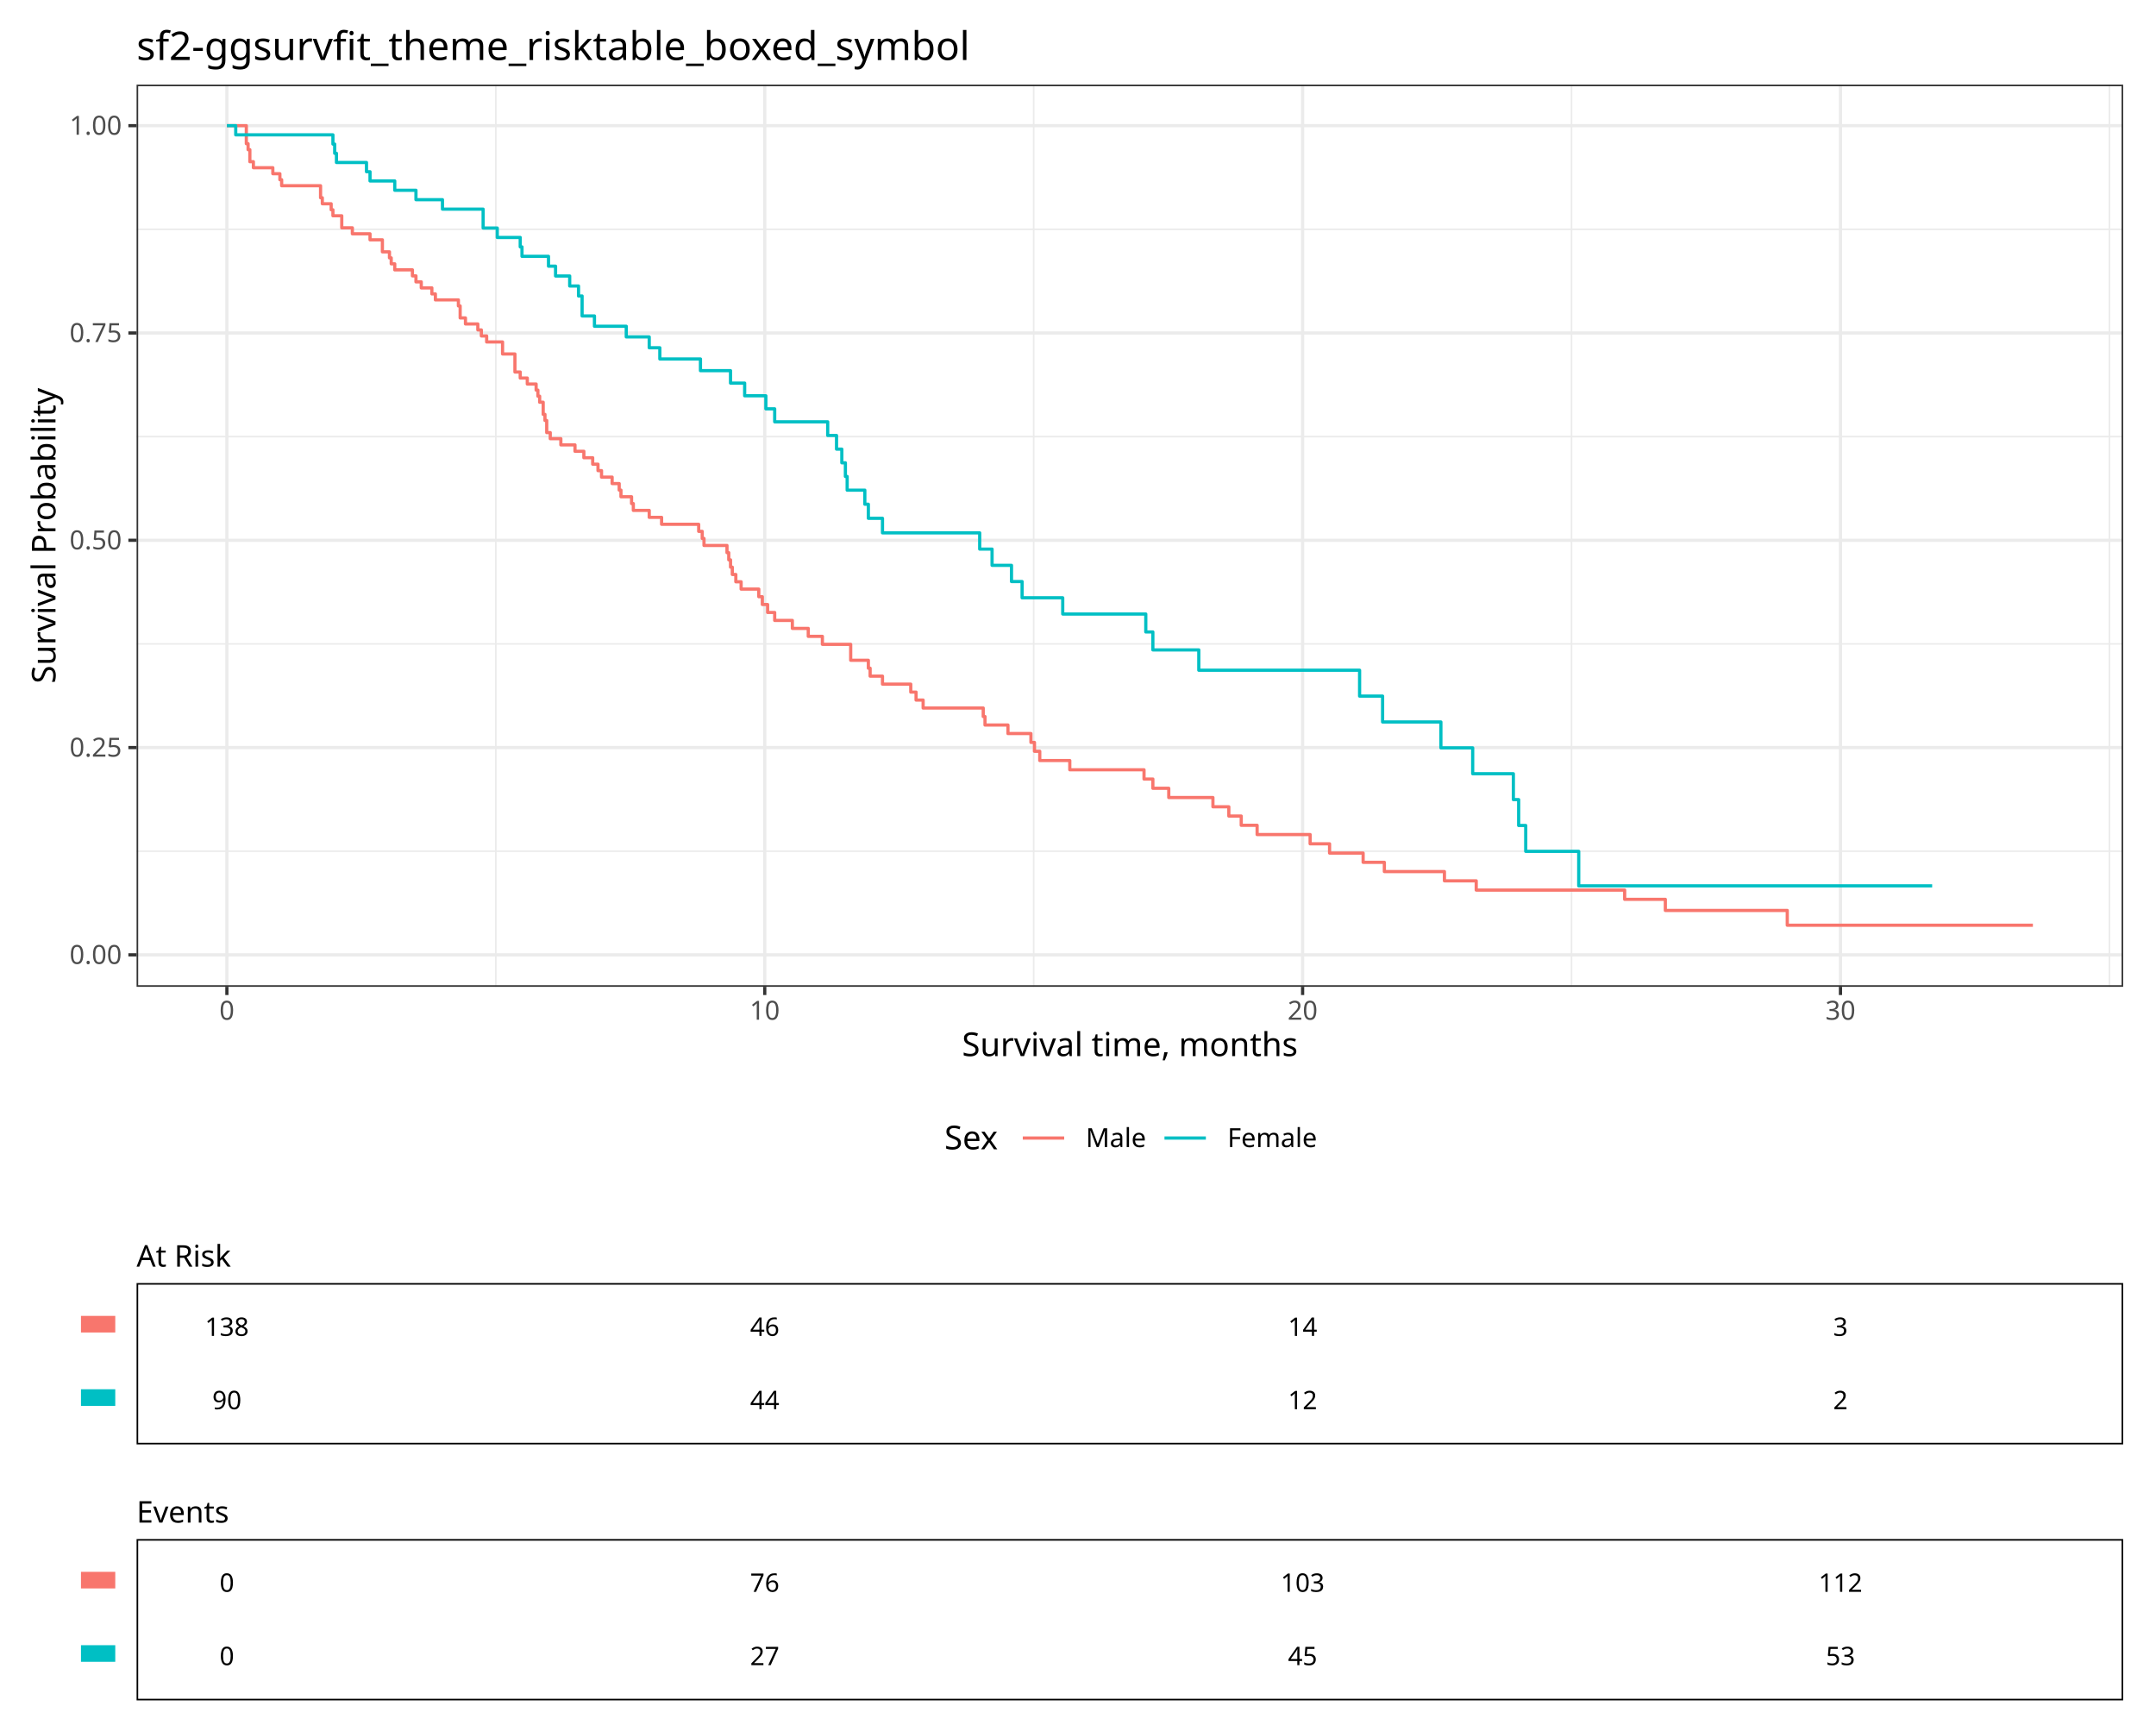
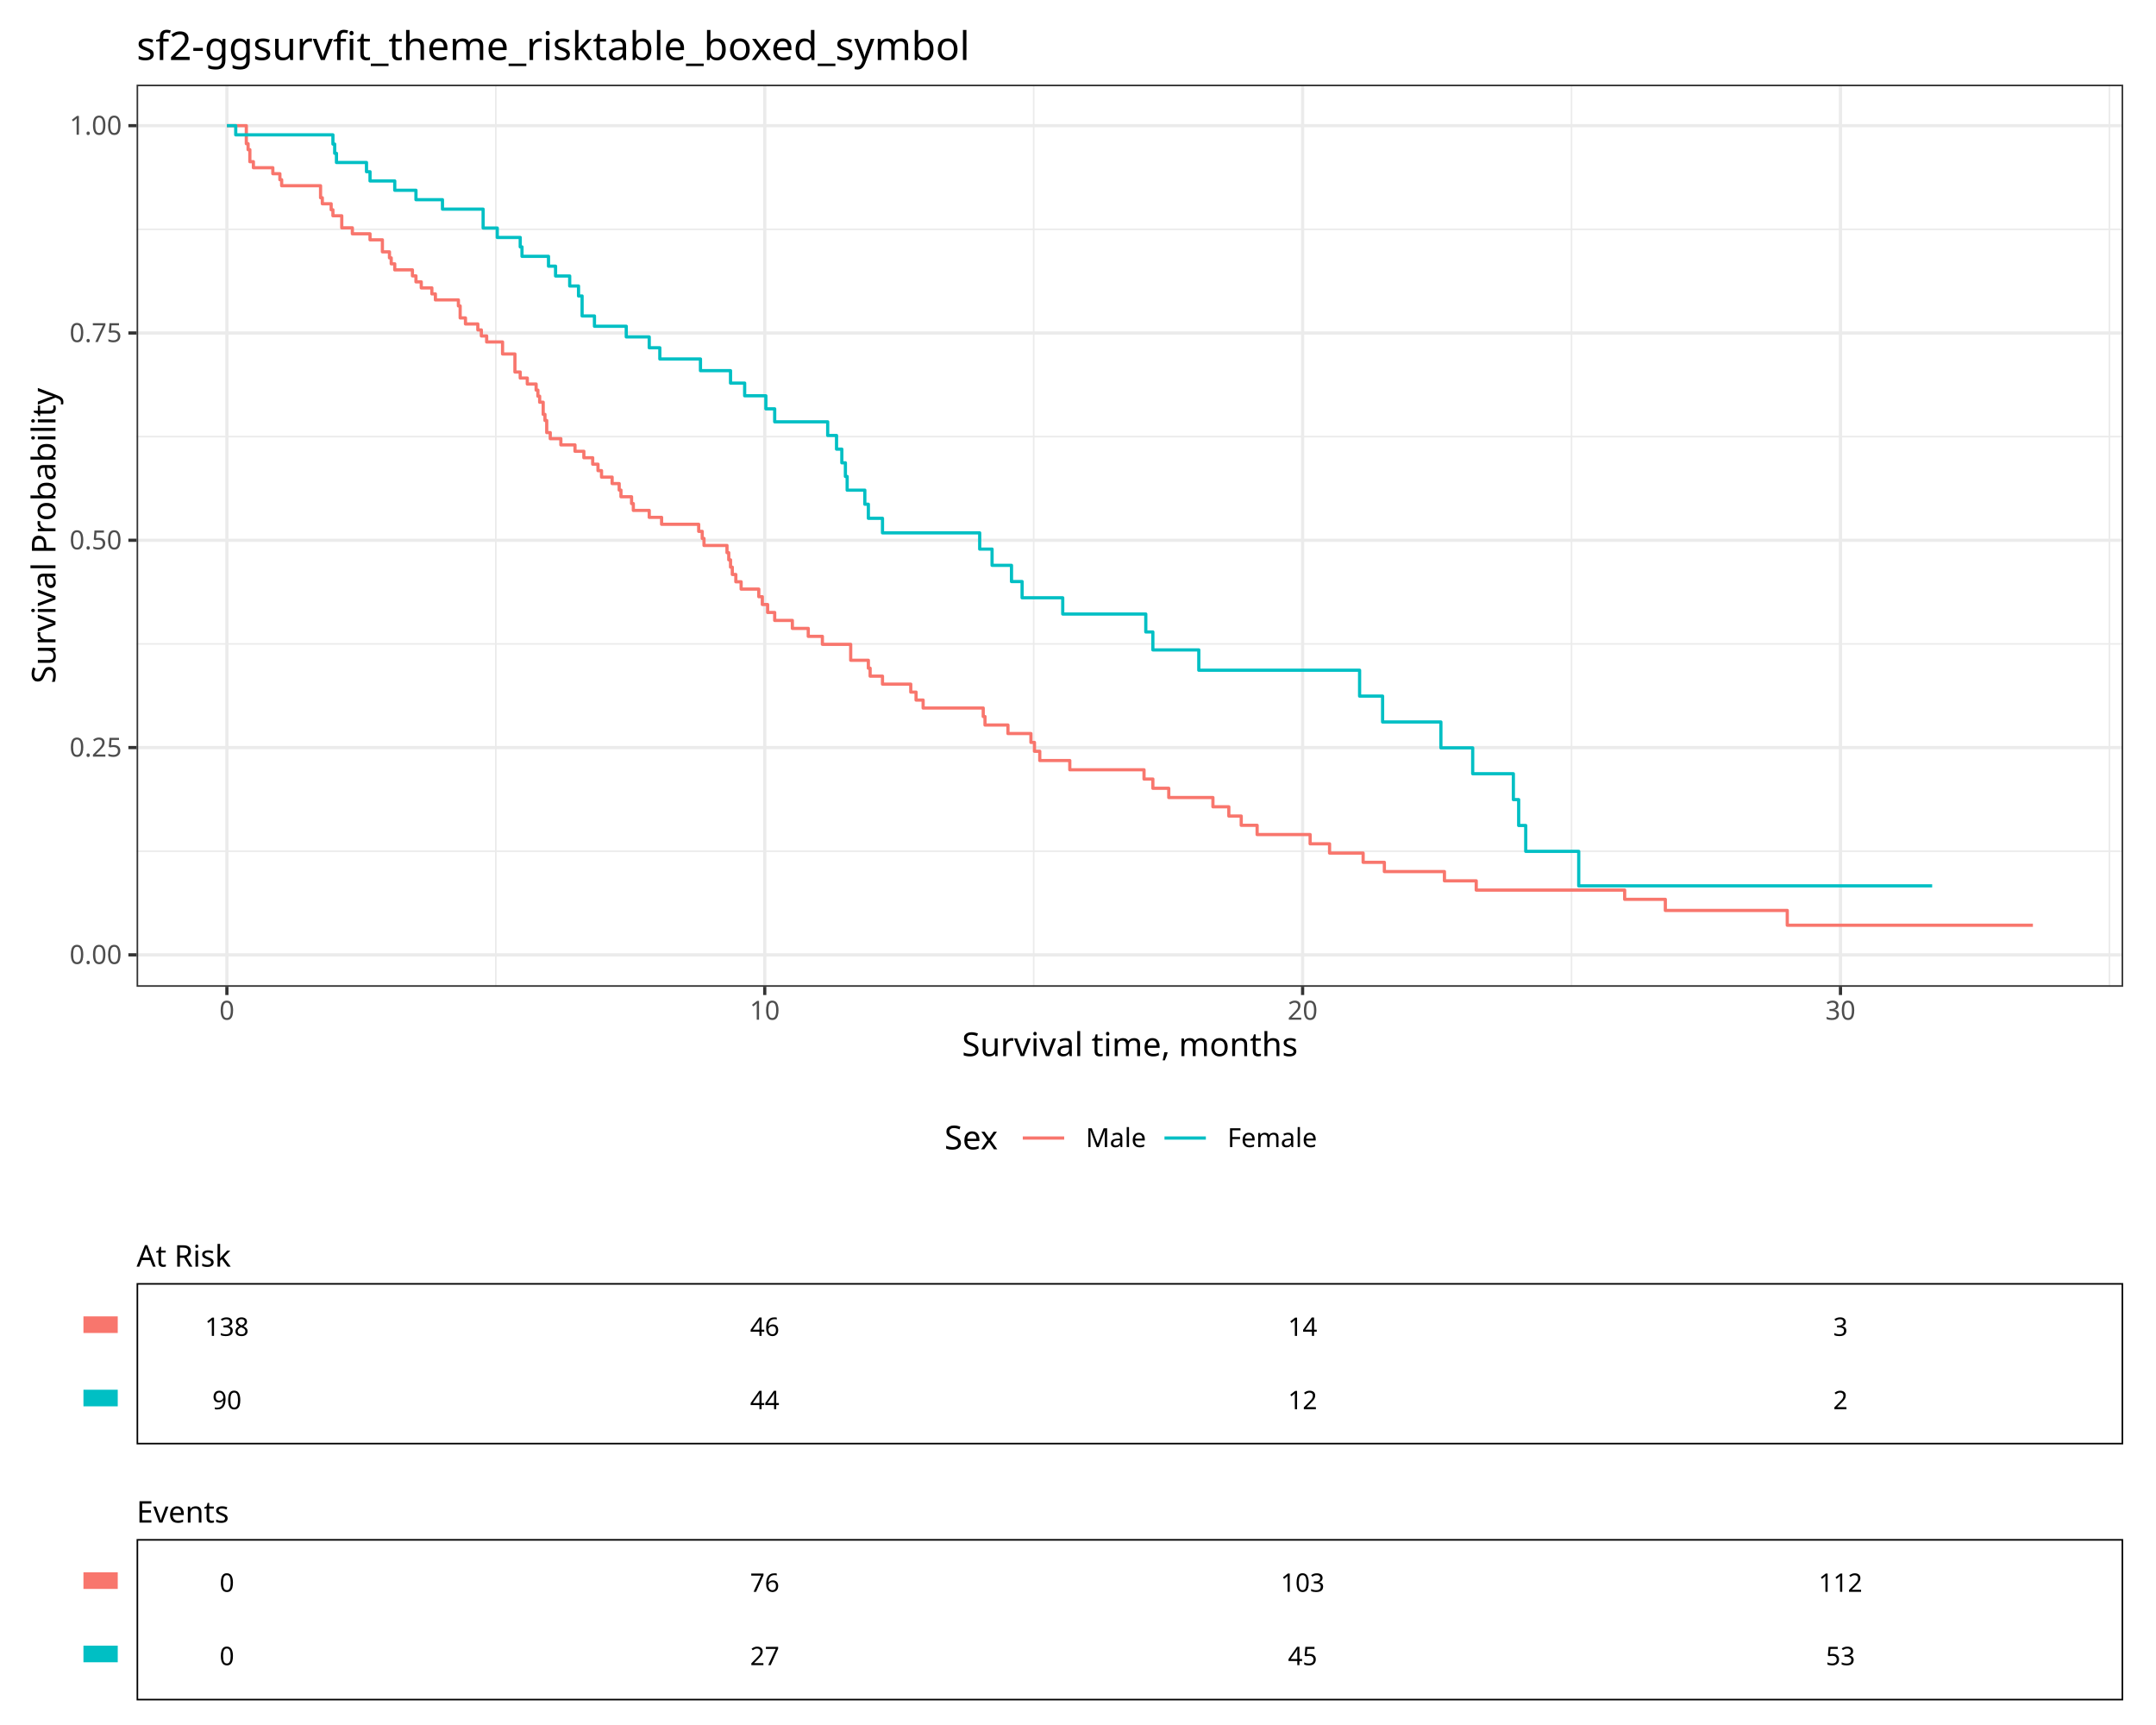
<svg xmlns="http://www.w3.org/2000/svg" class="svglite" data-engine-version="2.0" width="720.00pt" height="576.00pt" viewBox="0 0 720.00 576.00">
  <defs>
    <style type="text/css">
    .svglite line, .svglite polyline, .svglite polygon, .svglite path, .svglite rect, .svglite circle {
      fill: none;
      stroke: #000000;
      stroke-linecap: round;
      stroke-linejoin: round;
      stroke-miterlimit: 10.00;
    }
  </style>
  </defs>
  <rect width="100%" height="100%" style="stroke: none; fill: #FFFFFF;" />
  <defs>
    <clipPath id="cpMC4wMHw3MjAuMDB8MC4wMHw1NzYuMDA=">
      <rect x="0.00" y="0.00" width="720.00" height="576.00" />
    </clipPath>
  </defs>
  <g clip-path="url(#cpMC4wMHw3MjAuMDB8MC4wMHw1NzYuMDA=)">
    <rect x="0.00" y="0.00" width="720.00" height="576.00" style="stroke-width: 1.07; stroke: #FFFFFF; fill: #FFFFFF;" />
  </g>
  <defs>
    <clipPath id="cpNS40OHw3MTQuNTJ8NS40OHwzOTkuNjA=">
      <rect x="5.48" y="5.48" width="709.04" height="394.12" />
    </clipPath>
  </defs>
  <g clip-path="url(#cpNS40OHw3MTQuNTJ8NS40OHwzOTkuNjA=)">
    <rect x="5.48" y="5.48" width="709.04" height="394.12" style="stroke-width: 1.07; stroke: #FFFFFF; fill: #FFFFFF;" />
  </g>
  <g clip-path="url(#cpMC4wMHw3MjAuMDB8MC4wMHw1NzYuMDA=)">
</g>
  <defs>
    <clipPath id="cpNS40OHw3MTQuNTJ8Mzk5LjYwfDQ4NS4wNg==">
      <rect x="5.48" y="399.60" width="709.04" height="85.46" />
    </clipPath>
  </defs>
  <g clip-path="url(#cpNS40OHw3MTQuNTJ8Mzk5LjYwfDQ4NS4wNg==)">
    <rect x="5.48" y="399.60" width="709.04" height="85.46" style="stroke-width: 1.07; stroke: #FFFFFF; fill: #FFFFFF;" />
  </g>
  <g clip-path="url(#cpMC4wMHw3MjAuMDB8MC4wMHw1NzYuMDA=)">
</g>
  <defs>
    <clipPath id="cpNS40OHw3MTQuNTJ8NDg1LjA2fDU3MC41Mg==">
      <rect x="5.48" y="485.06" width="709.04" height="85.46" />
    </clipPath>
  </defs>
  <g clip-path="url(#cpNS40OHw3MTQuNTJ8NDg1LjA2fDU3MC41Mg==)">
    <rect x="5.48" y="485.06" width="709.04" height="85.46" style="stroke-width: 1.07; stroke: #FFFFFF; fill: #FFFFFF;" />
  </g>
  <g clip-path="url(#cpMC4wMHw3MjAuMDB8MC4wMHw1NzYuMDA=)">
</g>
  <defs>
    <clipPath id="cpMTAuOTZ8NzA5LjA0fDEwLjk2fDM5NC4xMg==">
      <rect x="10.96" y="10.96" width="698.08" height="383.16" />
    </clipPath>
  </defs>
  <g clip-path="url(#cpMTAuOTZ8NzA5LjA0fDEwLjk2fDM5NC4xMg==)">
</g>
  <g clip-path="url(#cpMC4wMHw3MjAuMDB8MC4wMHw1NzYuMDA=)">
</g>
  <g clip-path="url(#cpNS40OHw3MTQuNTJ8NS40OHwzOTkuNjA=)">
    <rect x="5.48" y="5.48" width="709.04" height="394.12" style="stroke-width: 1.07; stroke: #FFFFFF; fill: #FFFFFF;" />
  </g>
  <defs>
    <clipPath id="cpNDUuNjF8NzA5LjA0fDI4LjI2fDMyOS41MQ==">
      <rect x="45.61" y="28.26" width="663.43" height="301.25" />
    </clipPath>
  </defs>
  <g clip-path="url(#cpNDUuNjF8NzA5LjA0fDI4LjI2fDMyOS41MQ==)">
    <rect x="45.61" y="28.26" width="663.43" height="301.25" style="stroke-width: 1.07; stroke: none; fill: #FFFFFF;" />
    <polyline points="45.61,284.23 709.04,284.23 " style="stroke-width: 0.53; stroke: #EBEBEB; stroke-linecap: butt;" />
    <polyline points="45.61,215.01 709.04,215.01 " style="stroke-width: 0.53; stroke: #EBEBEB; stroke-linecap: butt;" />
    <polyline points="45.61,145.79 709.04,145.79 " style="stroke-width: 0.53; stroke: #EBEBEB; stroke-linecap: butt;" />
    <polyline points="45.61,76.57 709.04,76.57 " style="stroke-width: 0.53; stroke: #EBEBEB; stroke-linecap: butt;" />
    <polyline points="165.58,329.51 165.58,28.26 " style="stroke-width: 0.53; stroke: #EBEBEB; stroke-linecap: butt;" />
    <polyline points="345.20,329.51 345.20,28.26 " style="stroke-width: 0.53; stroke: #EBEBEB; stroke-linecap: butt;" />
    <polyline points="524.82,329.51 524.82,28.26 " style="stroke-width: 0.53; stroke: #EBEBEB; stroke-linecap: butt;" />
    <polyline points="704.45,329.51 704.45,28.26 " style="stroke-width: 0.53; stroke: #EBEBEB; stroke-linecap: butt;" />
    <polyline points="45.61,318.84 709.04,318.84 " style="stroke-width: 1.07; stroke: #EBEBEB; stroke-linecap: butt;" />
    <polyline points="45.61,249.62 709.04,249.62 " style="stroke-width: 1.07; stroke: #EBEBEB; stroke-linecap: butt;" />
    <polyline points="45.61,180.40 709.04,180.40 " style="stroke-width: 1.07; stroke: #EBEBEB; stroke-linecap: butt;" />
    <polyline points="45.61,111.18 709.04,111.18 " style="stroke-width: 1.07; stroke: #EBEBEB; stroke-linecap: butt;" />
    <polyline points="45.61,41.96 709.04,41.96 " style="stroke-width: 1.07; stroke: #EBEBEB; stroke-linecap: butt;" />
    <polyline points="75.77,329.51 75.77,28.26 " style="stroke-width: 1.07; stroke: #EBEBEB; stroke-linecap: butt;" />
    <polyline points="255.39,329.51 255.39,28.26 " style="stroke-width: 1.07; stroke: #EBEBEB; stroke-linecap: butt;" />
    <polyline points="435.01,329.51 435.01,28.26 " style="stroke-width: 1.07; stroke: #EBEBEB; stroke-linecap: butt;" />
    <polyline points="614.63,329.51 614.63,28.26 " style="stroke-width: 1.07; stroke: #EBEBEB; stroke-linecap: butt;" />
    <polyline points="75.77,41.96 82.26,41.96 82.26,47.98 82.85,47.98 82.85,49.98 83.44,49.98 83.44,53.99 84.62,53.99 84.62,56.00 91.11,56.00 91.11,58.01 93.47,58.01 93.47,60.01 94.06,60.01 94.06,62.02 107.05,62.02 107.05,66.03 107.64,66.03 107.64,68.04 110.59,68.04 110.59,70.05 111.18,70.05 111.18,72.05 114.13,72.05 114.13,76.07 117.67,76.07 117.67,78.07 123.57,78.07 123.57,80.08 127.70,80.08 127.70,84.09 130.06,84.09 130.06,86.10 130.65,86.10 130.65,88.10 131.83,88.10 131.83,90.11 137.73,90.11 137.73,92.12 138.91,92.12 138.91,94.12 140.68,94.12 140.68,96.13 144.22,96.13 144.22,98.14 145.40,98.14 145.40,100.14 153.08,100.14 153.08,102.15 153.67,102.15 153.67,106.16 155.44,106.16 155.44,108.17 159.57,108.17 159.57,110.17 160.75,110.17 160.75,112.18 162.52,112.18 162.52,114.19 167.83,114.19 167.83,118.20 171.96,118.20 171.96,124.22 173.73,124.22 173.73,126.23 176.09,126.23 176.09,128.23 178.45,128.23 178.45,128.23 179.04,128.23 179.04,130.26 179.63,130.26 179.63,132.29 180.22,132.29 180.22,134.31 181.40,134.31 181.40,138.37 181.99,138.37 181.99,140.40 182.58,140.40 182.58,144.45 183.76,144.45 183.76,146.48 184.94,146.48 184.94,146.48 186.71,146.48 186.71,146.48 187.30,146.48 187.30,148.56 188.48,148.56 188.48,148.56 191.43,148.56 191.43,148.56 192.02,148.56 192.02,150.69 194.98,150.69 194.98,152.84 197.93,152.84 197.93,155.00 199.70,155.00 199.70,157.15 200.88,157.15 200.88,159.31 204.42,159.31 204.42,161.47 206.19,161.47 206.19,161.47 206.78,161.47 206.78,163.65 207.37,163.65 207.37,165.87 208.55,165.87 208.55,165.87 210.91,165.87 210.91,168.15 211.50,168.15 211.50,170.43 215.63,170.43 215.63,170.43 216.81,170.43 216.81,172.75 220.94,172.75 220.94,175.07 228.61,175.07 228.61,175.07 233.33,175.07 233.33,177.43 234.51,177.43 234.51,179.79 235.10,179.79 235.10,182.14 240.42,182.14 240.42,182.14 242.78,182.14 242.78,184.54 243.37,184.54 243.37,186.94 243.96,186.94 243.96,189.38 244.55,189.38 244.55,191.82 245.73,191.82 245.73,194.27 247.50,194.27 247.50,196.71 248.09,196.71 248.09,196.71 252.81,196.71 252.81,196.71 253.40,196.71 253.40,199.25 254.58,199.25 254.58,201.85 256.35,201.85 256.35,204.51 258.71,204.51 258.71,207.17 264.61,207.17 264.61,209.83 269.92,209.83 269.92,212.49 274.64,212.49 274.64,215.15 284.09,215.15 284.09,220.47 289.99,220.47 289.99,223.12 290.58,223.12 290.58,225.78 294.71,225.78 294.71,228.44 304.15,228.44 304.15,231.10 305.92,231.10 305.92,233.76 308.28,233.76 308.28,236.42 314.18,236.42 314.18,236.42 319.49,236.42 319.49,236.42 328.35,236.42 328.35,239.26 328.94,239.26 328.94,242.10 336.61,242.10 336.61,244.94 337.79,244.94 337.79,244.94 344.28,244.94 344.28,247.90 345.46,247.90 345.46,250.86 346.05,250.86 346.05,250.86 347.23,250.86 347.23,253.95 357.26,253.95 357.26,257.04 382.05,257.04 382.05,260.13 385.00,260.13 385.00,263.22 390.31,263.22 390.31,266.31 405.06,266.31 405.06,269.40 410.37,269.40 410.37,272.49 414.51,272.49 414.51,275.58 419.82,275.58 419.82,278.67 437.52,278.67 437.52,281.76 444.01,281.76 444.01,284.85 455.22,284.85 455.22,287.94 462.31,287.94 462.31,291.03 482.37,291.03 482.37,294.12 492.99,294.12 492.99,297.21 542.56,297.21 542.56,300.30 551.42,300.30 551.42,300.30 556.14,300.30 556.14,304.01 571.48,304.01 571.48,304.01 596.86,304.01 596.86,308.95 671.80,308.95 671.80,308.95 678.89,308.95 678.89,308.95 " style="stroke-width: 1.07; stroke: #F8766D; stroke-linecap: butt;" />
    <polyline points="75.77,41.96 78.72,41.96 78.72,45.03 111.18,45.03 111.18,48.11 111.77,48.11 111.77,51.19 112.36,51.19 112.36,54.26 122.39,54.26 122.39,57.34 123.57,57.34 123.57,60.42 130.06,60.42 130.06,60.42 131.83,60.42 131.83,63.53 137.73,63.53 137.73,63.53 138.91,63.53 138.91,66.68 147.76,66.68 147.76,69.83 161.34,69.83 161.34,76.14 166.06,76.14 166.06,79.29 173.73,79.29 173.73,82.44 174.32,82.44 174.32,85.59 177.86,85.59 177.86,85.59 179.04,85.59 179.04,85.59 180.22,85.59 180.22,85.59 183.17,85.59 183.17,88.88 185.53,88.88 185.53,92.16 189.07,92.16 189.07,92.16 190.25,92.16 190.25,95.50 193.20,95.50 193.20,98.83 194.39,98.83 194.39,105.50 194.98,105.50 194.98,105.50 195.57,105.50 195.57,105.50 198.52,105.50 198.52,108.94 200.29,108.94 200.29,108.94 207.96,108.94 207.96,108.94 209.14,108.94 209.14,112.50 214.45,112.50 214.45,112.50 216.81,112.50 216.81,116.12 217.40,116.12 217.40,116.12 219.17,116.12 219.17,116.12 220.35,116.12 220.35,119.87 224.48,119.87 224.48,119.87 232.74,119.87 232.74,119.87 233.92,119.87 233.92,123.77 234.51,123.77 234.51,123.77 236.28,123.77 236.28,123.77 238.65,123.77 238.65,123.77 243.96,123.77 243.96,127.92 248.09,127.92 248.09,127.92 248.68,127.92 248.68,132.16 250.45,132.16 250.45,132.16 255.76,132.16 255.76,136.51 258.71,136.51 258.71,140.85 261.66,140.85 261.66,140.85 271.69,140.85 271.69,140.85 276.41,140.85 276.41,145.41 279.36,145.41 279.36,149.97 281.13,149.97 281.13,154.54 282.32,154.54 282.32,159.10 282.91,159.10 282.91,163.67 285.86,163.67 285.86,163.67 288.81,163.67 288.81,168.37 289.99,168.37 289.99,173.07 290.58,173.07 290.58,173.07 294.71,173.07 294.71,177.93 297.66,177.93 297.66,177.93 301.20,177.93 301.20,177.93 302.38,177.93 302.38,177.93 327.17,177.93 327.17,183.35 331.30,183.35 331.30,188.77 337.79,188.77 337.79,194.19 341.33,194.19 341.33,199.61 354.90,199.61 354.90,205.03 377.33,205.03 377.33,205.03 382.64,205.03 382.64,211.02 385.00,211.02 385.00,217.01 387.95,217.01 387.95,217.01 396.21,217.01 396.21,217.01 400.34,217.01 400.34,223.80 400.93,223.80 400.93,223.80 405.65,223.80 405.65,223.80 422.77,223.80 422.77,223.80 454.04,223.80 454.04,232.44 461.72,232.44 461.72,241.08 481.19,241.08 481.19,249.72 491.81,249.72 491.81,258.36 505.39,258.36 505.39,267.00 507.16,267.00 507.16,275.64 509.52,275.64 509.52,284.28 512.47,284.28 512.47,284.28 527.22,284.28 527.22,295.80 560.27,295.80 560.27,295.80 645.25,295.80 645.25,295.80 " style="stroke-width: 1.07; stroke: #00BFC4; stroke-linecap: butt;" />
    <rect x="45.61" y="28.26" width="663.43" height="301.25" style="stroke-width: 1.07; stroke: #333333;" />
  </g>
  <g clip-path="url(#cpNS40OHw3MTQuNTJ8NS40OHwzOTkuNjA=)">
</g>
  <g clip-path="url(#cpMC4wMHw3MjAuMDB8MC4wMHw1NzYuMDA=)">
</g>
  <g clip-path="url(#cpNS40OHw3MTQuNTJ8NS40OHwzOTkuNjA=)">
</g>
  <g clip-path="url(#cpMC4wMHw3MjAuMDB8MC4wMHw1NzYuMDA=)">
</g>
  <g clip-path="url(#cpNS40OHw3MTQuNTJ8NS40OHwzOTkuNjA=)">
</g>
  <g clip-path="url(#cpMC4wMHw3MjAuMDB8MC4wMHw1NzYuMDA=)">
</g>
  <g clip-path="url(#cpNS40OHw3MTQuNTJ8NS40OHwzOTkuNjA=)">
</g>
  <g clip-path="url(#cpMC4wMHw3MjAuMDB8MC4wMHw1NzYuMDA=)">
</g>
  <g clip-path="url(#cpNS40OHw3MTQuNTJ8NS40OHwzOTkuNjA=)">
</g>
  <g clip-path="url(#cpMC4wMHw3MjAuMDB8MC4wMHw1NzYuMDA=)">
</g>
  <g clip-path="url(#cpNS40OHw3MTQuNTJ8NS40OHwzOTkuNjA=)">
</g>
  <g clip-path="url(#cpMC4wMHw3MjAuMDB8MC4wMHw1NzYuMDA=)">
    <text x="40.68" y="321.87" text-anchor="end" style="font-size: 8.80px; fill: #4D4D4D; font-family: sans;" textLength="17.13px" lengthAdjust="spacingAndGlyphs">0.00</text>
    <text x="40.68" y="252.65" text-anchor="end" style="font-size: 8.80px; fill: #4D4D4D; font-family: sans;" textLength="17.13px" lengthAdjust="spacingAndGlyphs">0.25</text>
    <text x="40.68" y="183.43" text-anchor="end" style="font-size: 8.80px; fill: #4D4D4D; font-family: sans;" textLength="17.13px" lengthAdjust="spacingAndGlyphs">0.50</text>
    <text x="40.68" y="114.21" text-anchor="end" style="font-size: 8.80px; fill: #4D4D4D; font-family: sans;" textLength="17.13px" lengthAdjust="spacingAndGlyphs">0.75</text>
    <text x="40.68" y="44.98" text-anchor="end" style="font-size: 8.80px; fill: #4D4D4D; font-family: sans;" textLength="17.13px" lengthAdjust="spacingAndGlyphs">1.00</text>
    <polyline points="42.87,318.84 45.61,318.84 " style="stroke-width: 1.07; stroke: #333333; stroke-linecap: butt;" />
    <polyline points="42.87,249.62 45.61,249.62 " style="stroke-width: 1.07; stroke: #333333; stroke-linecap: butt;" />
    <polyline points="42.87,180.40 45.61,180.40 " style="stroke-width: 1.07; stroke: #333333; stroke-linecap: butt;" />
    <polyline points="42.87,111.18 45.61,111.18 " style="stroke-width: 1.07; stroke: #333333; stroke-linecap: butt;" />
    <polyline points="42.87,41.96 45.61,41.96 " style="stroke-width: 1.07; stroke: #333333; stroke-linecap: butt;" />
  </g>
  <g clip-path="url(#cpNS40OHw3MTQuNTJ8NS40OHwzOTkuNjA=)">
</g>
  <g clip-path="url(#cpMC4wMHw3MjAuMDB8MC4wMHw1NzYuMDA=)">
</g>
  <g clip-path="url(#cpNS40OHw3MTQuNTJ8NS40OHwzOTkuNjA=)">
</g>
  <g clip-path="url(#cpMC4wMHw3MjAuMDB8MC4wMHw1NzYuMDA=)">
    <polyline points="75.77,332.25 75.77,329.51 " style="stroke-width: 1.07; stroke: #333333; stroke-linecap: butt;" />
    <polyline points="255.39,332.25 255.39,329.51 " style="stroke-width: 1.07; stroke: #333333; stroke-linecap: butt;" />
    <polyline points="435.01,332.25 435.01,329.51 " style="stroke-width: 1.07; stroke: #333333; stroke-linecap: butt;" />
    <polyline points="614.63,332.25 614.63,329.51 " style="stroke-width: 1.07; stroke: #333333; stroke-linecap: butt;" />
    <text x="75.77" y="340.50" text-anchor="middle" style="font-size: 8.80px; fill: #4D4D4D; font-family: sans;" textLength="4.89px" lengthAdjust="spacingAndGlyphs">0</text>
    <text x="255.39" y="340.50" text-anchor="middle" style="font-size: 8.80px; fill: #4D4D4D; font-family: sans;" textLength="9.79px" lengthAdjust="spacingAndGlyphs">10</text>
    <text x="435.01" y="340.50" text-anchor="middle" style="font-size: 8.80px; fill: #4D4D4D; font-family: sans;" textLength="9.79px" lengthAdjust="spacingAndGlyphs">20</text>
    <text x="614.63" y="340.50" text-anchor="middle" style="font-size: 8.80px; fill: #4D4D4D; font-family: sans;" textLength="9.79px" lengthAdjust="spacingAndGlyphs">30</text>
  </g>
  <g clip-path="url(#cpNS40OHw3MTQuNTJ8NS40OHwzOTkuNjA=)">
</g>
  <g clip-path="url(#cpMC4wMHw3MjAuMDB8MC4wMHw1NzYuMDA=)">
</g>
  <g clip-path="url(#cpNS40OHw3MTQuNTJ8NS40OHwzOTkuNjA=)">
</g>
  <g clip-path="url(#cpMC4wMHw3MjAuMDB8MC4wMHw1NzYuMDA=)">
    <text x="377.33" y="352.64" text-anchor="middle" style="font-size: 11.00px; font-family: sans;" textLength="105.16px" lengthAdjust="spacingAndGlyphs">Survival time, months</text>
  </g>
  <g clip-path="url(#cpNS40OHw3MTQuNTJ8NS40OHwzOTkuNjA=)">
</g>
  <g clip-path="url(#cpMC4wMHw3MjAuMDB8MC4wMHw1NzYuMDA=)">
    <text transform="translate(18.53,178.89) rotate(-90)" text-anchor="middle" style="font-size: 11.00px; font-family: sans;" textLength="93.55px" lengthAdjust="spacingAndGlyphs">Survival Probability</text>
  </g>
  <g clip-path="url(#cpNS40OHw3MTQuNTJ8NS40OHwzOTkuNjA=)">
</g>
  <g clip-path="url(#cpMC4wMHw3MjAuMDB8MC4wMHw1NzYuMDA=)">
</g>
  <g clip-path="url(#cpNS40OHw3MTQuNTJ8NS40OHwzOTkuNjA=)">
</g>
  <g clip-path="url(#cpMC4wMHw3MjAuMDB8MC4wMHw1NzYuMDA=)">
    <rect x="309.92" y="365.88" width="134.82" height="28.24" style="stroke-width: 1.07; stroke: none; fill: #FFFFFF;" />
    <text x="315.40" y="383.78" style="font-size: 11.00px; font-family: sans;" textLength="18.96px" lengthAdjust="spacingAndGlyphs">Sex</text>
    <rect x="339.84" y="371.36" width="17.28" height="17.28" style="stroke-width: 1.07; stroke: none; fill: #FFFFFF;" />
    <line x1="341.56" y1="380.00" x2="355.39" y2="380.00" style="stroke-width: 1.07; stroke: #F8766D; stroke-linecap: butt;" />
    <rect x="387.15" y="371.36" width="17.28" height="17.28" style="stroke-width: 1.07; stroke: none; fill: #FFFFFF;" />
    <line x1="388.88" y1="380.00" x2="402.70" y2="380.00" style="stroke-width: 1.07; stroke: #00BFC4; stroke-linecap: butt;" />
    <text x="362.60" y="383.03" style="font-size: 8.80px; font-family: sans;" textLength="19.08px" lengthAdjust="spacingAndGlyphs">Male</text>
    <text x="409.91" y="383.03" style="font-size: 8.80px; font-family: sans;" textLength="29.35px" lengthAdjust="spacingAndGlyphs">Female</text>
  </g>
  <g clip-path="url(#cpNS40OHw3MTQuNTJ8NS40OHwzOTkuNjA=)">
</g>
  <g clip-path="url(#cpMC4wMHw3MjAuMDB8MC4wMHw1NzYuMDA=)">
</g>
  <g clip-path="url(#cpNS40OHw3MTQuNTJ8NS40OHwzOTkuNjA=)">
</g>
  <g clip-path="url(#cpMC4wMHw3MjAuMDB8MC4wMHw1NzYuMDA=)">
    <text x="45.61" y="20.04" style="font-size: 13.20px; font-family: sans;" textLength="264.92px" lengthAdjust="spacingAndGlyphs">sf2-ggsurvfit_theme_risktable_boxed_symbol</text>
  </g>
  <g clip-path="url(#cpNS40OHw3MTQuNTJ8NS40OHwzOTkuNjA=)">
</g>
  <g clip-path="url(#cpMC4wMHw3MjAuMDB8MC4wMHw1NzYuMDA=)">
</g>
  <g clip-path="url(#cpNS40OHw3MTQuNTJ8NS40OHwzOTkuNjA=)">
</g>
  <g clip-path="url(#cpMC4wMHw3MjAuMDB8MC4wMHw1NzYuMDA=)">
</g>
  <g clip-path="url(#cpNS40OHw3MTQuNTJ8NS40OHwzOTkuNjA=)">
</g>
  <g clip-path="url(#cpMC4wMHw3MjAuMDB8MC4wMHw1NzYuMDA=)">
</g>
  <defs>
    <clipPath id="cpMTAuOTZ8NzA5LjA0fDEwLjk2fDEwLjk2">
      <rect x="10.96" y="10.96" width="698.08" height="0.00" />
    </clipPath>
  </defs>
  <g clip-path="url(#cpMTAuOTZ8NzA5LjA0fDEwLjk2fDEwLjk2)">
</g>
  <g clip-path="url(#cpMC4wMHw3MjAuMDB8MC4wMHw1NzYuMDA=)">
</g>
  <g clip-path="url(#cpMTAuOTZ8NzA5LjA0fDEwLjk2fDEwLjk2)">
</g>
  <g clip-path="url(#cpMC4wMHw3MjAuMDB8MC4wMHw1NzYuMDA=)">
</g>
  <defs>
    <clipPath id="cpMTAuOTZ8NzA5LjA0fDM5NC4xMnwzOTQuMTI=">
      <rect x="10.96" y="394.12" width="698.08" height="0.00" />
    </clipPath>
  </defs>
  <g clip-path="url(#cpMTAuOTZ8NzA5LjA0fDM5NC4xMnwzOTQuMTI=)">
</g>
  <g clip-path="url(#cpMC4wMHw3MjAuMDB8MC4wMHw1NzYuMDA=)">
</g>
  <defs>
    <clipPath id="cpMTAuOTZ8NzA5LjA0fDQwNS4wOHw0NzkuNTg=">
      <rect x="10.96" y="405.08" width="698.08" height="74.50" />
    </clipPath>
  </defs>
  <g clip-path="url(#cpMTAuOTZ8NzA5LjA0fDQwNS4wOHw0NzkuNTg=)">
</g>
  <g clip-path="url(#cpMC4wMHw3MjAuMDB8MC4wMHw1NzYuMDA=)">
</g>
  <g clip-path="url(#cpNS40OHw3MTQuNTJ8Mzk5LjYwfDQ4NS4wNg==)">
    <rect x="5.48" y="399.60" width="709.04" height="85.46" style="stroke-width: 1.07; stroke: #FFFFFF; fill: #FFFFFF;" />
  </g>
  <defs>
    <clipPath id="cpNDUuNjF8NzA5LjA0fDQyOC40M3w0ODIuMzI=">
      <rect x="45.61" y="428.43" width="663.43" height="53.88" />
    </clipPath>
  </defs>
  <g clip-path="url(#cpNDUuNjF8NzA5LjA0fDQyOC40M3w0ODIuMzI=)">
    <rect x="45.61" y="428.43" width="663.43" height="53.88" style="stroke-width: 1.07; stroke: none; fill: #FFFFFF;" />
    <text x="75.77" y="446.07" text-anchor="middle" style="font-size: 8.54px; font-family: sans;" textLength="14.24px" lengthAdjust="spacingAndGlyphs">138</text>
    <text x="255.39" y="446.07" text-anchor="middle" style="font-size: 8.54px; font-family: sans;" textLength="9.50px" lengthAdjust="spacingAndGlyphs">46</text>
    <text x="435.01" y="446.07" text-anchor="middle" style="font-size: 8.54px; font-family: sans;" textLength="9.50px" lengthAdjust="spacingAndGlyphs">14</text>
    <text x="614.63" y="446.07" text-anchor="middle" style="font-size: 8.54px; font-family: sans;" textLength="4.75px" lengthAdjust="spacingAndGlyphs">3</text>
    <text x="75.77" y="470.56" text-anchor="middle" style="font-size: 8.54px; font-family: sans;" textLength="9.50px" lengthAdjust="spacingAndGlyphs">90</text>
    <text x="255.39" y="470.56" text-anchor="middle" style="font-size: 8.54px; font-family: sans;" textLength="9.50px" lengthAdjust="spacingAndGlyphs">44</text>
    <text x="435.01" y="470.56" text-anchor="middle" style="font-size: 8.54px; font-family: sans;" textLength="9.50px" lengthAdjust="spacingAndGlyphs">12</text>
    <text x="614.63" y="470.56" text-anchor="middle" style="font-size: 8.54px; font-family: sans;" textLength="4.75px" lengthAdjust="spacingAndGlyphs">2</text>
    <rect x="45.61" y="428.43" width="663.43" height="53.88" style="stroke-width: 1.07;" />
  </g>
  <g clip-path="url(#cpNS40OHw3MTQuNTJ8Mzk5LjYwfDQ4NS4wNg==)">
</g>
  <g clip-path="url(#cpMC4wMHw3MjAuMDB8MC4wMHw1NzYuMDA=)">
</g>
  <g clip-path="url(#cpNS40OHw3MTQuNTJ8Mzk5LjYwfDQ4NS4wNg==)">
</g>
  <g clip-path="url(#cpMC4wMHw3MjAuMDB8MC4wMHw1NzYuMDA=)">
</g>
  <g clip-path="url(#cpNS40OHw3MTQuNTJ8Mzk5LjYwfDQ4NS4wNg==)">
</g>
  <g clip-path="url(#cpMC4wMHw3MjAuMDB8MC4wMHw1NzYuMDA=)">
</g>
  <g clip-path="url(#cpNS40OHw3MTQuNTJ8Mzk5LjYwfDQ4NS4wNg==)">
</g>
  <g clip-path="url(#cpMC4wMHw3MjAuMDB8MC4wMHw1NzYuMDA=)">
</g>
  <g clip-path="url(#cpNS40OHw3MTQuNTJ8Mzk5LjYwfDQ4NS4wNg==)">
</g>
  <g clip-path="url(#cpMC4wMHw3MjAuMDB8MC4wMHw1NzYuMDA=)">
</g>
  <g clip-path="url(#cpNS40OHw3MTQuNTJ8Mzk5LjYwfDQ4NS4wNg==)">
</g>
  <g clip-path="url(#cpMC4wMHw3MjAuMDB8MC4wMHw1NzYuMDA=)">
-     <text x="25.68" y="470.56" style="font-size: 15.00px; font-weight: bold; fill: #00BFC4; font-family: sans;" textLength="15.00px" lengthAdjust="spacingAndGlyphs">▬</text>
-     <text x="25.68" y="446.06" style="font-size: 15.00px; font-weight: bold; fill: #F8766D; font-family: sans;" textLength="15.00px" lengthAdjust="spacingAndGlyphs">▬</text>
+     <text x="40.68" y="470.72" text-anchor="end" style="font-size: 15.00px; font-weight: bold; fill: #00BFC4; font-family: sans;" textLength="15.00px" lengthAdjust="spacingAndGlyphs">▬</text>
+     <text x="40.68" y="446.23" text-anchor="end" style="font-size: 15.00px; font-weight: bold; fill: #F8766D; font-family: sans;" textLength="15.00px" lengthAdjust="spacingAndGlyphs">▬</text>
  </g>
  <g clip-path="url(#cpNS40OHw3MTQuNTJ8Mzk5LjYwfDQ4NS4wNg==)">
</g>
  <g clip-path="url(#cpMC4wMHw3MjAuMDB8MC4wMHw1NzYuMDA=)">
</g>
  <g clip-path="url(#cpNS40OHw3MTQuNTJ8Mzk5LjYwfDQ4NS4wNg==)">
</g>
  <g clip-path="url(#cpMC4wMHw3MjAuMDB8MC4wMHw1NzYuMDA=)">
</g>
  <g clip-path="url(#cpNS40OHw3MTQuNTJ8Mzk5LjYwfDQ4NS4wNg==)">
</g>
  <g clip-path="url(#cpMC4wMHw3MjAuMDB8MC4wMHw1NzYuMDA=)">
</g>
  <g clip-path="url(#cpNS40OHw3MTQuNTJ8Mzk5LjYwfDQ4NS4wNg==)">
</g>
  <g clip-path="url(#cpMC4wMHw3MjAuMDB8MC4wMHw1NzYuMDA=)">
</g>
  <g clip-path="url(#cpNS40OHw3MTQuNTJ8Mzk5LjYwfDQ4NS4wNg==)">
</g>
  <g clip-path="url(#cpMC4wMHw3MjAuMDB8MC4wMHw1NzYuMDA=)">
</g>
  <g clip-path="url(#cpNS40OHw3MTQuNTJ8Mzk5LjYwfDQ4NS4wNg==)">
</g>
  <g clip-path="url(#cpMC4wMHw3MjAuMDB8MC4wMHw1NzYuMDA=)">
</g>
  <g clip-path="url(#cpNS40OHw3MTQuNTJ8Mzk5LjYwfDQ4NS4wNg==)">
</g>
  <g clip-path="url(#cpMC4wMHw3MjAuMDB8MC4wMHw1NzYuMDA=)">
</g>
  <g clip-path="url(#cpNS40OHw3MTQuNTJ8Mzk5LjYwfDQ4NS4wNg==)">
</g>
  <g clip-path="url(#cpMC4wMHw3MjAuMDB8MC4wMHw1NzYuMDA=)">
    <text x="45.61" y="422.95" style="font-size: 10.00px; font-family: sans;" textLength="31.68px" lengthAdjust="spacingAndGlyphs">At Risk</text>
  </g>
  <g clip-path="url(#cpNS40OHw3MTQuNTJ8Mzk5LjYwfDQ4NS4wNg==)">
</g>
  <g clip-path="url(#cpMC4wMHw3MjAuMDB8MC4wMHw1NzYuMDA=)">
</g>
  <g clip-path="url(#cpNS40OHw3MTQuNTJ8Mzk5LjYwfDQ4NS4wNg==)">
</g>
  <g clip-path="url(#cpMC4wMHw3MjAuMDB8MC4wMHw1NzYuMDA=)">
</g>
  <g clip-path="url(#cpNS40OHw3MTQuNTJ8Mzk5LjYwfDQ4NS4wNg==)">
</g>
  <g clip-path="url(#cpMC4wMHw3MjAuMDB8MC4wMHw1NzYuMDA=)">
</g>
  <defs>
    <clipPath id="cpMTAuOTZ8NzA5LjA0fDQwNS4wOHw0MDUuMDg=">
      <rect x="10.96" y="405.08" width="698.08" height="0.00" />
    </clipPath>
  </defs>
  <g clip-path="url(#cpMTAuOTZ8NzA5LjA0fDQwNS4wOHw0MDUuMDg=)">
</g>
  <g clip-path="url(#cpMC4wMHw3MjAuMDB8MC4wMHw1NzYuMDA=)">
</g>
  <g clip-path="url(#cpMTAuOTZ8NzA5LjA0fDQwNS4wOHw0MDUuMDg=)">
</g>
  <g clip-path="url(#cpMC4wMHw3MjAuMDB8MC4wMHw1NzYuMDA=)">
</g>
  <defs>
    <clipPath id="cpMTAuOTZ8NzA5LjA0fDQ3OS41OHw0NzkuNTg=">
      <rect x="10.96" y="479.58" width="698.08" height="0.00" />
    </clipPath>
  </defs>
  <g clip-path="url(#cpMTAuOTZ8NzA5LjA0fDQ3OS41OHw0NzkuNTg=)">
</g>
  <g clip-path="url(#cpMC4wMHw3MjAuMDB8MC4wMHw1NzYuMDA=)">
</g>
  <defs>
    <clipPath id="cpMTAuOTZ8NzA5LjA0fDQ5MC41NHw1NjUuMDQ=">
      <rect x="10.96" y="490.54" width="698.08" height="74.50" />
    </clipPath>
  </defs>
  <g clip-path="url(#cpMTAuOTZ8NzA5LjA0fDQ5MC41NHw1NjUuMDQ=)">
</g>
  <g clip-path="url(#cpMC4wMHw3MjAuMDB8MC4wMHw1NzYuMDA=)">
</g>
  <g clip-path="url(#cpNS40OHw3MTQuNTJ8NDg1LjA2fDU3MC41Mg==)">
    <rect x="5.48" y="485.06" width="709.04" height="85.46" style="stroke-width: 1.07; stroke: #FFFFFF; fill: #FFFFFF;" />
  </g>
  <defs>
    <clipPath id="cpNDUuNjF8NzA5LjA0fDUxMy45MHw1NjcuNzg=">
      <rect x="45.61" y="513.90" width="663.43" height="53.88" />
    </clipPath>
  </defs>
  <g clip-path="url(#cpNDUuNjF8NzA5LjA0fDUxMy45MHw1NjcuNzg=)">
    <rect x="45.61" y="513.90" width="663.43" height="53.88" style="stroke-width: 1.07; stroke: none; fill: #FFFFFF;" />
    <text x="75.77" y="531.53" text-anchor="middle" style="font-size: 8.54px; font-family: sans;" textLength="4.75px" lengthAdjust="spacingAndGlyphs">0</text>
    <text x="255.39" y="531.53" text-anchor="middle" style="font-size: 8.54px; font-family: sans;" textLength="9.50px" lengthAdjust="spacingAndGlyphs">76</text>
    <text x="435.01" y="531.53" text-anchor="middle" style="font-size: 8.54px; font-family: sans;" textLength="14.24px" lengthAdjust="spacingAndGlyphs">103</text>
    <text x="614.63" y="531.53" text-anchor="middle" style="font-size: 8.54px; font-family: sans;" textLength="14.24px" lengthAdjust="spacingAndGlyphs">112</text>
    <text x="75.77" y="556.02" text-anchor="middle" style="font-size: 8.54px; font-family: sans;" textLength="4.75px" lengthAdjust="spacingAndGlyphs">0</text>
    <text x="255.39" y="556.02" text-anchor="middle" style="font-size: 8.54px; font-family: sans;" textLength="9.50px" lengthAdjust="spacingAndGlyphs">27</text>
    <text x="435.01" y="556.02" text-anchor="middle" style="font-size: 8.54px; font-family: sans;" textLength="9.50px" lengthAdjust="spacingAndGlyphs">45</text>
    <text x="614.63" y="556.02" text-anchor="middle" style="font-size: 8.54px; font-family: sans;" textLength="9.50px" lengthAdjust="spacingAndGlyphs">53</text>
    <rect x="45.61" y="513.90" width="663.43" height="53.88" style="stroke-width: 1.07;" />
  </g>
  <g clip-path="url(#cpNS40OHw3MTQuNTJ8NDg1LjA2fDU3MC41Mg==)">
</g>
  <g clip-path="url(#cpMC4wMHw3MjAuMDB8MC4wMHw1NzYuMDA=)">
</g>
  <g clip-path="url(#cpNS40OHw3MTQuNTJ8NDg1LjA2fDU3MC41Mg==)">
</g>
  <g clip-path="url(#cpMC4wMHw3MjAuMDB8MC4wMHw1NzYuMDA=)">
</g>
  <g clip-path="url(#cpNS40OHw3MTQuNTJ8NDg1LjA2fDU3MC41Mg==)">
</g>
  <g clip-path="url(#cpMC4wMHw3MjAuMDB8MC4wMHw1NzYuMDA=)">
</g>
  <g clip-path="url(#cpNS40OHw3MTQuNTJ8NDg1LjA2fDU3MC41Mg==)">
</g>
  <g clip-path="url(#cpMC4wMHw3MjAuMDB8MC4wMHw1NzYuMDA=)">
</g>
  <g clip-path="url(#cpNS40OHw3MTQuNTJ8NDg1LjA2fDU3MC41Mg==)">
</g>
  <g clip-path="url(#cpMC4wMHw3MjAuMDB8MC4wMHw1NzYuMDA=)">
</g>
  <g clip-path="url(#cpNS40OHw3MTQuNTJ8NDg1LjA2fDU3MC41Mg==)">
</g>
  <g clip-path="url(#cpMC4wMHw3MjAuMDB8MC4wMHw1NzYuMDA=)">
-     <text x="25.68" y="556.02" style="font-size: 15.00px; font-weight: bold; fill: #00BFC4; font-family: sans;" textLength="15.00px" lengthAdjust="spacingAndGlyphs">▬</text>
-     <text x="25.68" y="531.52" style="font-size: 15.00px; font-weight: bold; fill: #F8766D; font-family: sans;" textLength="15.00px" lengthAdjust="spacingAndGlyphs">▬</text>
+     <text x="40.68" y="556.18" text-anchor="end" style="font-size: 15.00px; font-weight: bold; fill: #00BFC4; font-family: sans;" textLength="15.00px" lengthAdjust="spacingAndGlyphs">▬</text>
+     <text x="40.68" y="531.69" text-anchor="end" style="font-size: 15.00px; font-weight: bold; fill: #F8766D; font-family: sans;" textLength="15.00px" lengthAdjust="spacingAndGlyphs">▬</text>
  </g>
  <g clip-path="url(#cpNS40OHw3MTQuNTJ8NDg1LjA2fDU3MC41Mg==)">
</g>
  <g clip-path="url(#cpMC4wMHw3MjAuMDB8MC4wMHw1NzYuMDA=)">
</g>
  <g clip-path="url(#cpNS40OHw3MTQuNTJ8NDg1LjA2fDU3MC41Mg==)">
</g>
  <g clip-path="url(#cpMC4wMHw3MjAuMDB8MC4wMHw1NzYuMDA=)">
</g>
  <g clip-path="url(#cpNS40OHw3MTQuNTJ8NDg1LjA2fDU3MC41Mg==)">
</g>
  <g clip-path="url(#cpMC4wMHw3MjAuMDB8MC4wMHw1NzYuMDA=)">
</g>
  <g clip-path="url(#cpNS40OHw3MTQuNTJ8NDg1LjA2fDU3MC41Mg==)">
</g>
  <g clip-path="url(#cpMC4wMHw3MjAuMDB8MC4wMHw1NzYuMDA=)">
</g>
  <g clip-path="url(#cpNS40OHw3MTQuNTJ8NDg1LjA2fDU3MC41Mg==)">
</g>
  <g clip-path="url(#cpMC4wMHw3MjAuMDB8MC4wMHw1NzYuMDA=)">
</g>
  <g clip-path="url(#cpNS40OHw3MTQuNTJ8NDg1LjA2fDU3MC41Mg==)">
</g>
  <g clip-path="url(#cpMC4wMHw3MjAuMDB8MC4wMHw1NzYuMDA=)">
</g>
  <g clip-path="url(#cpNS40OHw3MTQuNTJ8NDg1LjA2fDU3MC41Mg==)">
</g>
  <g clip-path="url(#cpMC4wMHw3MjAuMDB8MC4wMHw1NzYuMDA=)">
</g>
  <g clip-path="url(#cpNS40OHw3MTQuNTJ8NDg1LjA2fDU3MC41Mg==)">
</g>
  <g clip-path="url(#cpMC4wMHw3MjAuMDB8MC4wMHw1NzYuMDA=)">
    <text x="45.61" y="508.42" style="font-size: 10.00px; font-family: sans;" textLength="30.58px" lengthAdjust="spacingAndGlyphs">Events</text>
  </g>
  <g clip-path="url(#cpNS40OHw3MTQuNTJ8NDg1LjA2fDU3MC41Mg==)">
</g>
  <g clip-path="url(#cpMC4wMHw3MjAuMDB8MC4wMHw1NzYuMDA=)">
</g>
  <g clip-path="url(#cpNS40OHw3MTQuNTJ8NDg1LjA2fDU3MC41Mg==)">
</g>
  <g clip-path="url(#cpMC4wMHw3MjAuMDB8MC4wMHw1NzYuMDA=)">
</g>
  <g clip-path="url(#cpNS40OHw3MTQuNTJ8NDg1LjA2fDU3MC41Mg==)">
</g>
  <g clip-path="url(#cpMC4wMHw3MjAuMDB8MC4wMHw1NzYuMDA=)">
</g>
  <defs>
    <clipPath id="cpMTAuOTZ8NzA5LjA0fDQ5MC41NHw0OTAuNTQ=">
      <rect x="10.96" y="490.54" width="698.08" height="0.00" />
    </clipPath>
  </defs>
  <g clip-path="url(#cpMTAuOTZ8NzA5LjA0fDQ5MC41NHw0OTAuNTQ=)">
</g>
  <g clip-path="url(#cpMC4wMHw3MjAuMDB8MC4wMHw1NzYuMDA=)">
</g>
  <g clip-path="url(#cpMTAuOTZ8NzA5LjA0fDQ5MC41NHw0OTAuNTQ=)">
</g>
  <g clip-path="url(#cpMC4wMHw3MjAuMDB8MC4wMHw1NzYuMDA=)">
</g>
  <defs>
    <clipPath id="cpMTAuOTZ8NzA5LjA0fDU2NS4wNHw1NjUuMDQ=">
      <rect x="10.96" y="565.04" width="698.08" height="0.00" />
    </clipPath>
  </defs>
  <g clip-path="url(#cpMTAuOTZ8NzA5LjA0fDU2NS4wNHw1NjUuMDQ=)">
</g>
  <g clip-path="url(#cpMC4wMHw3MjAuMDB8MC4wMHw1NzYuMDA=)">
</g>
</svg>
